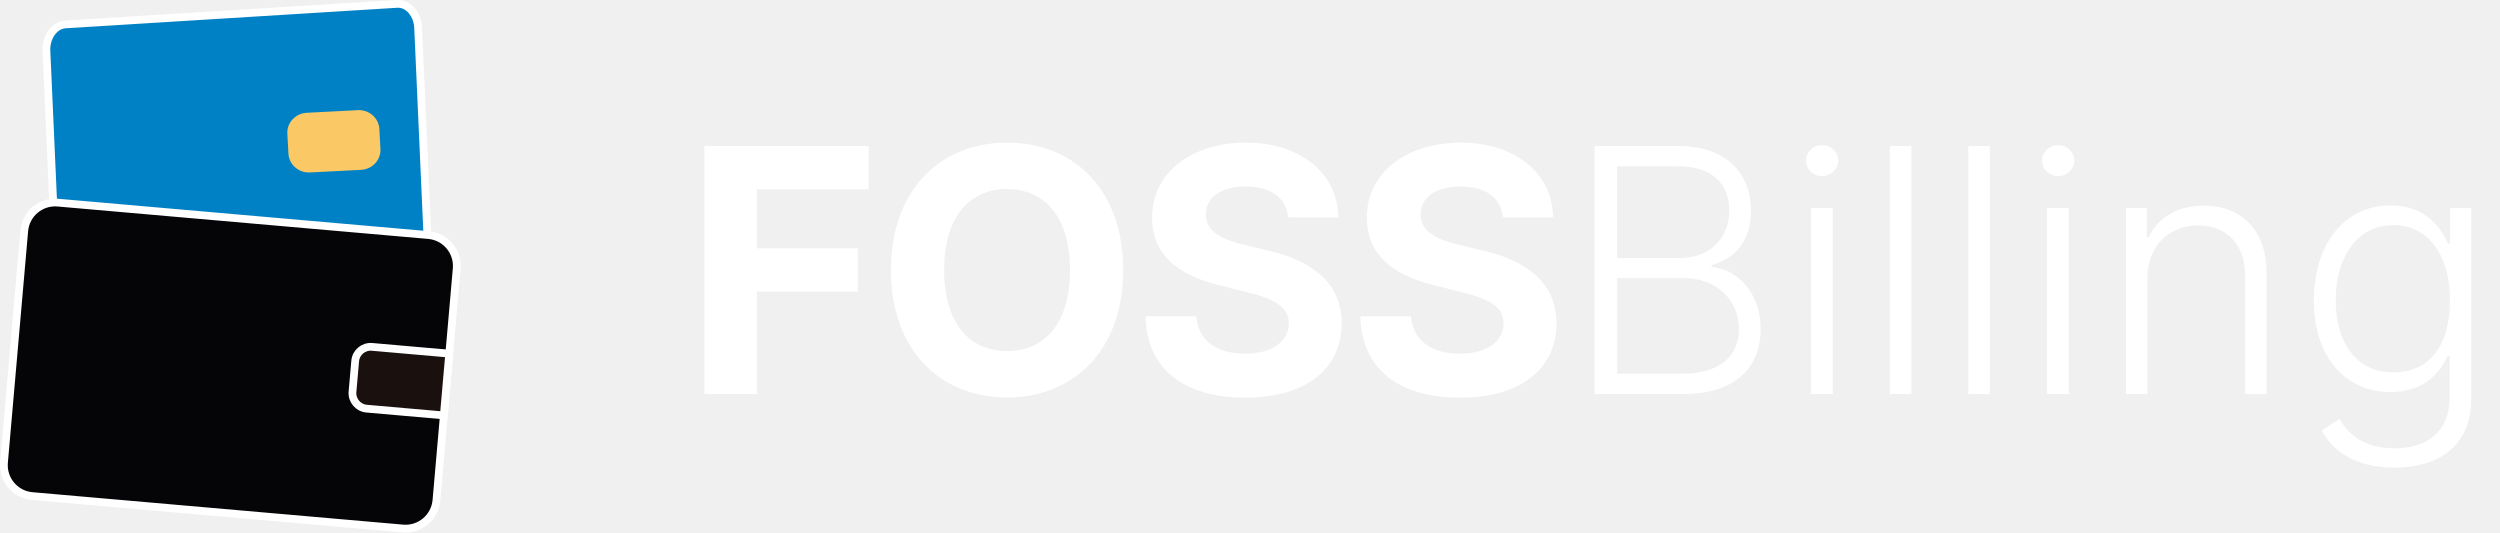
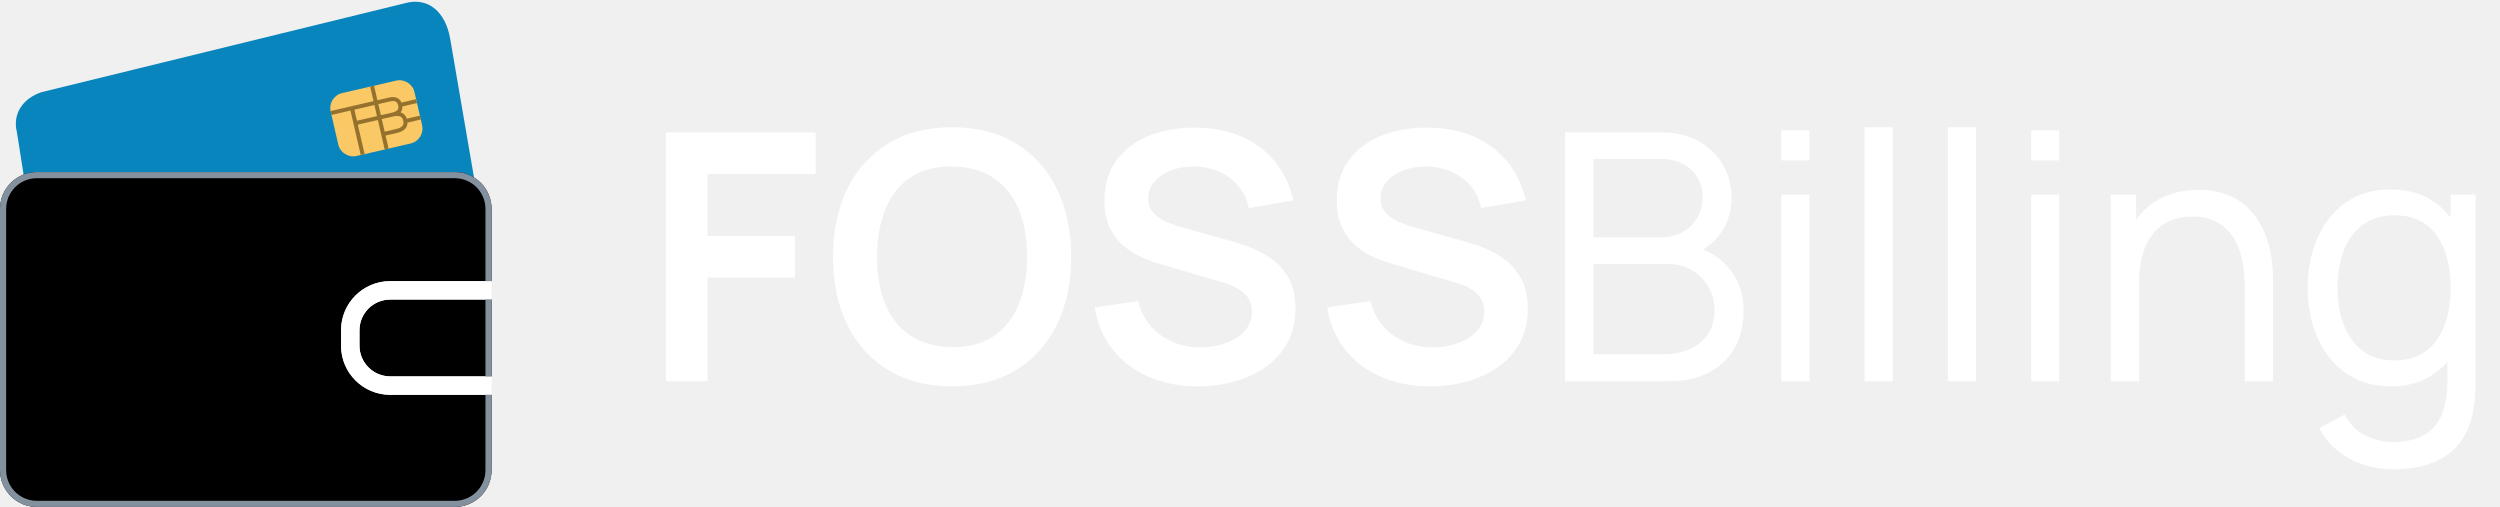
- <svg xmlns="http://www.w3.org/2000/svg" id="Layer_2" viewBox="0 0 322.52 68.7">
-   <defs>
-     <style>.cls-1{fill:#0081c5;}.cls-2{fill:#fff;}.cls-3{fill:#fac965;}.cls-4{fill:#050407;}.cls-4,.cls-5{stroke:#fff;stroke-miterlimit:10;}.cls-5{fill:#1a110f;}</style>
+ <svg xmlns="http://www.w3.org/2000/svg" id="svg1" width="266.293" height="54" version="1.1" viewBox="0 0 266.293 54">
+   <defs id="defs1">
+     <clipPath id="clipPath4" clipPathUnits="userSpaceOnUse">
+       <path id="path4" d="m 273.359,330.645 43.047,9.937 c 6.606,1.523 13.196,-2.594 14.723,-9.199 l 6.07,-26.305 c 1.528,-6.605 -2.59,-13.195 -9.195,-14.719 l -43.051,-9.941 c -6.601,-1.523 -13.191,2.594 -14.719,9.199 l -6.074,26.309 c -1.523,6.601 2.594,13.191 9.199,14.719 z" />
+     </clipPath>
  </defs>
-   <g id="Layer_1-2">
-     <g>
-       <g>
-         <path class="cls-1" d="M9.84,37.86c-1.37,0-2.51-1.35-2.58-3.08L5.99,6.56c-.08-1.79,1.01-3.32,2.44-3.41L51.23,.5h.13c1.37,0,2.51,1.35,2.58,3.07l1.26,28.23c.08,1.79-1.01,3.32-2.44,3.41l-42.8,2.65h-.13Z" />
-         <path class="cls-2" d="M51.36,1c1.09,0,2.02,1.17,2.08,2.6l1.26,28.23c.07,1.49-.84,2.82-1.97,2.89l-42.8,2.65s-.07,0-.1,0c-1.09,0-2.02-1.17-2.08-2.6L6.49,6.54c-.07-1.49,.84-2.82,1.97-2.89L51.27,1s.07,0,.1,0M51.36,0C51.31,0,51.26,0,51.2,0L8.4,2.65c-1.7,.11-3,1.86-2.91,3.93l1.26,28.23c.09,2,1.45,3.55,3.08,3.55,.05,0,.11,0,.16,0l42.8-2.65c1.7-.11,3-1.86,2.91-3.93l-1.26-28.23C54.36,1.55,52.99,0,51.36,0h0Z" />
-       </g>
-       <path class="cls-3" d="M46.57,21.91l-6.57,.34c-1.46,.08-2.71-1.01-2.79-2.42l-.14-2.59c-.08-1.41,1.05-2.62,2.51-2.69l6.57-.34c1.46-.08,2.71,1.01,2.79,2.42l.14,2.59c.08,1.41-1.05,2.62-2.51,2.69Z" />
-       <rect class="cls-4" x="1.72" y="28.16" width="56" height="38" rx="4" ry="4" transform="translate(4.22 -2.41) rotate(5)" />
-       <path class="cls-5" d="M47.63,45.08h10v8h-10c-1.1,0-2-.9-2-2v-4c0-1.1,.9-2,2-2Z" transform="translate(4.47 -4.31) rotate(5)" />
-       <g>
-         <path class="cls-2" d="M90.87,18.84h21.19v5.58h-14.42v7.62h13.02v5.58h-13.02v13.22h-6.77V18.84Z" />
-         <path class="cls-2" d="M129.92,51.28c-8.53,0-14.98-6.02-14.98-16.44s6.45-16.44,14.98-16.44,14.98,5.97,14.98,16.44-6.5,16.44-14.98,16.44Zm0-26.89c-4.92,0-8.12,3.67-8.12,10.45s3.2,10.45,8.12,10.45,8.12-3.67,8.12-10.45-3.22-10.45-8.12-10.45Z" />
-         <path class="cls-2" d="M160.7,24.06c-3.31,0-5.14,1.52-5.14,3.58-.05,2.3,2.28,3.33,5.06,3.97l2.88,.69c5.56,1.25,9.58,4.08,9.59,9.41-.02,5.86-4.61,9.59-12.42,9.59s-12.72-3.58-12.89-10.5h6.55c.22,3.2,2.75,4.83,6.27,4.83s5.66-1.59,5.67-3.94c-.02-2.16-1.95-3.16-5.44-4l-3.48-.88c-5.41-1.3-8.73-4-8.72-8.72-.03-5.81,5.11-9.69,12.12-9.69s11.81,3.94,11.91,9.64h-6.48c-.25-2.52-2.23-3.98-5.47-3.98Z" />
-         <path class="cls-2" d="M188.41,24.06c-3.31,0-5.14,1.52-5.14,3.58-.05,2.3,2.28,3.33,5.06,3.97l2.88,.69c5.56,1.25,9.58,4.08,9.59,9.41-.02,5.86-4.61,9.59-12.42,9.59s-12.72-3.58-12.89-10.5h6.55c.22,3.2,2.75,4.83,6.27,4.83s5.66-1.59,5.67-3.94c-.02-2.16-1.95-3.16-5.44-4l-3.48-.88c-5.41-1.3-8.73-4-8.72-8.72-.03-5.81,5.11-9.69,12.12-9.69s11.81,3.94,11.91,9.64h-6.48c-.25-2.52-2.23-3.98-5.47-3.98Z" />
-         <path class="cls-2" d="M205.7,18.84h10.8c6.25,0,9.39,3.56,9.39,8.38,0,4-2.22,6.22-5.08,6.98v.25c3.11,.22,6.33,3.14,6.33,8s-3.17,8.39-10.05,8.39h-11.39V18.84Zm11.06,14.45c3.78,0,6.33-2.56,6.33-6.08s-2.22-5.75-6.59-5.75h-7.88v11.83h8.14Zm.33,14.92c4.94,0,7.25-2.45,7.25-5.77,0-3.66-2.83-6.56-7.12-6.56h-8.59v12.33h8.47Z" />
-         <path class="cls-2" d="M232.98,20.72c0-1.09,.94-2,2.08-2s2.09,.91,2.09,2-.95,2-2.09,2-2.08-.91-2.08-2Zm.66,6.12h2.8v24h-2.8V26.84Z" />
-         <path class="cls-2" d="M246.59,50.84h-2.78V18.84h2.78V50.84Z" />
-         <path class="cls-2" d="M256.71,50.84h-2.78V18.84h2.78V50.84Z" />
-         <path class="cls-2" d="M263.43,20.72c0-1.09,.94-2,2.08-2s2.09,.91,2.09,2-.95,2-2.09,2-2.08-.91-2.08-2Zm.66,6.12h2.8v24h-2.8V26.84Z" />
-         <path class="cls-2" d="M277.04,50.84h-2.78V26.84h2.7v3.77h.25c1.12-2.45,3.55-4.08,7.06-4.08,4.84,0,8.14,3.08,8.14,8.77v15.55h-2.78v-15.38c0-3.92-2.38-6.39-6.06-6.39s-6.53,2.58-6.53,6.77v15Z" />
-         <path class="cls-2" d="M299.54,55.53l2.28-1.5c1.02,1.83,2.98,3.81,7.09,3.81s7.11-2.08,7.11-6.55v-5.41h-.25c-.95,2.2-3.06,4.7-7.38,4.7-5.75,0-9.88-4.45-9.88-11.81s3.98-12.27,9.92-12.27c4.41,0,6.39,2.75,7.38,4.91h.28v-4.58h2.72v24.62c0,6.09-4.22,8.88-9.91,8.88-4.91,0-7.97-2.06-9.38-4.81Zm16.53-16.8c0-5.62-2.64-9.69-7.34-9.69s-7.41,4.28-7.41,9.69,2.64,9.31,7.41,9.31,7.34-3.52,7.34-9.31Z" />
-       </g>
-     </g>
+   <g id="g1">
+     <path id="path1" fill="#0785bc" fill-opacity="1" fill-rule="nonzero" stroke="none" d="M 33.137,331.363 324,402.547 c 18.41,4.906 31.91,-7.363 35.59,-28.231 L 380.453,252.82 H 20.863 L 13.5,299.453 c -3.684,14.731 4.91,27 19.637,31.91" transform="matrix(0.1333333,0,0,-0.1333333,0,54)" />
+     <path id="path2" fill="#fac965" fill-opacity="1" fill-rule="nonzero" stroke="none" d="m 273.359,330.645 43.047,9.937 c 6.614,1.527 13.196,-2.586 14.723,-9.199 l 6.07,-26.305 c 1.528,-6.613 -2.586,-13.195 -9.195,-14.719 l -43.051,-9.941 c -6.609,-1.523 -13.191,2.586 -14.719,9.199 l -6.074,26.309 c -1.523,6.609 2.59,13.191 9.199,14.719" transform="matrix(0.1333333,0,0,-0.1333333,0,54)" />
+     <path id="path3" fill="none" stroke="#94712d" stroke-dasharray="none" stroke-linecap="round" stroke-linejoin="round" stroke-miterlimit="10" stroke-opacity="1" stroke-width="3.191" d="m 281.18,318.594 8.558,-37.071 m -25.3,33.204 46.636,10.769 c 4.785,1.102 7.637,-0.336 8.555,-4.324 0.922,-3.984 -1.012,-6.531 -5.793,-7.637 l -29.895,-6.898 m 13.332,29.527 8.836,-38.266 10.762,2.485 c 5.582,1.289 7.867,4.125 6.852,8.512 -1.012,4.382 -4.309,5.929 -9.887,4.64 m 5.793,7.637 13.156,3.039 m -8.922,-15.918 11.957,2.762 m -29.711,-13.157 2.762,-11.957" clip-path="url(#clipPath4)" transform="matrix(0.1333333,0,0,-0.1333333,0,54)" />
+     <path id="path5" fill="#000" fill-opacity="1" fill-rule="nonzero" stroke="none" d="M 29.453,267.547 H 363.273 c 16.266,0 29.454,-13.188 29.454,-29.457 v -57.68 h -81 c -21.692,0 -39.274,-17.582 -39.274,-39.273 v -12.274 c 0,-21.687 17.582,-39.273 39.274,-39.273 h 81 V 29.457 C 392.727,13.188 379.539,0 363.273,0 H 29.453 C 13.188,0 0,13.188 0,29.457 V 238.09 c 0,16.269 13.188,29.457 29.453,29.457 z M 311.727,165.684 h 81 V 104.32 h -81 c -13.555,0 -24.547,10.989 -24.547,24.543 v 12.274 c 0,13.554 10.992,24.547 24.547,24.547" transform="matrix(0.1333333,0,0,-0.1333333,0,54)" />
+     <path id="path6" fill="#fff" fill-opacity="1" fill-rule="nonzero" stroke="none" d="m 392.727,180.41 h -81 c -21.692,0 -39.274,-17.582 -39.274,-39.273 v -12.274 c 0,-21.687 17.582,-39.273 39.274,-39.273 h 81 V 104.32 h -81 c -13.555,0 -24.547,10.989 -24.547,24.543 v 12.274 c 0,13.554 10.992,24.547 24.547,24.547 h 81 v 14.726" transform="matrix(0.1333333,0,0,-0.1333333,0,54)" />
+     <path id="path7" fill="none" stroke="#83909e" stroke-dasharray="none" stroke-linecap="butt" stroke-linejoin="miter" stroke-miterlimit="10" stroke-opacity="1" stroke-width="4.909" d="m 2.453,180.41 v 57.68 c 0,14.914 12.09,27 27,27 H 363.273 c 14.911,0 27,-12.086 27,-27 v -57.68 m 0,-90.82 V 29.457 c 0,-14.914 -12.089,-27 -27,-27 H 29.453 C 14.543,2.457 2.453,14.543 2.453,29.457 V 180.41 M 390.273,165.684 V 104.32" transform="matrix(0.1333333,0,0,-0.1333333,0,54)" />
+     <path id="path8" fill="#fff" fill-opacity="1" fill-rule="nonzero" stroke="none" d="m 532.016,100.488 v 198.719 h 119.597 v -33.211 h -86.386 v -49.543 h 69.828 v -33.211 h -69.828 v -82.754 h -33.211" transform="matrix(0.1333333,0,0,-0.1333333,0,54)" />
+     <path id="path9" fill="#fff" fill-opacity="1" fill-rule="nonzero" stroke="none" d="m 760.59,96.348 c -19.856,0 -36.887,4.34 -51.082,13.019 -14.199,8.68 -25.09,20.793 -32.672,36.34 -7.582,15.547 -11.375,33.594 -11.375,54.141 0,20.547 3.793,38.593 11.375,54.144 7.582,15.547 18.473,27.66 32.672,36.34 14.195,8.676 31.226,13.016 51.082,13.016 19.855,0 36.883,-4.34 51.082,-13.016 14.199,-8.68 25.09,-20.793 32.672,-36.34 7.582,-15.551 11.375,-33.597 11.375,-54.144 0,-20.547 -3.793,-38.594 -11.375,-54.141 -7.582,-15.547 -18.473,-27.66 -32.672,-36.34 -14.199,-8.679 -31.227,-13.019 -51.082,-13.019 z m 0,31.371 c 13.34,-0.153 24.445,2.765 33.316,8.754 8.867,5.988 15.524,14.422 19.965,25.308 4.438,10.887 6.656,23.578 6.656,38.067 0,14.492 -2.218,27.105 -6.656,37.847 -4.441,10.743 -11.098,19.102 -19.965,25.082 -8.871,5.981 -19.976,9.047 -33.316,9.2 -13.34,0.152 -24.438,-2.762 -33.293,-8.739 -8.856,-5.98 -15.504,-14.418 -19.942,-25.312 -4.437,-10.895 -6.675,-23.586 -6.703,-38.078 -0.031,-14.489 2.172,-27.102 6.61,-37.836 4.441,-10.731 11.101,-19.094 19.988,-25.082 8.887,-5.985 20,-9.055 33.34,-9.211" transform="matrix(0.1333333,0,0,-0.1333333,0,54)" />
+     <path id="path10" fill="#fff" fill-opacity="1" fill-rule="nonzero" stroke="none" d="m 956.918,96.348 c -14.508,0 -27.578,2.531 -39.215,7.59 -11.637,5.062 -21.207,12.3 -28.703,21.722 -7.5,9.426 -12.293,20.645 -14.379,33.66 l 34.594,5.2 c 2.898,-11.778 8.926,-20.891 18.078,-27.348 9.152,-6.453 19.719,-9.684 31.695,-9.684 7.067,0 13.739,1.114 20.008,3.336 6.274,2.223 11.359,5.465 15.262,9.719 3.902,4.254 5.852,9.426 5.852,15.512 0,2.808 -0.454,5.371 -1.368,7.695 -0.91,2.324 -2.262,4.41 -4.047,6.258 -1.785,1.847 -4.078,3.519 -6.879,5.023 -2.796,1.504 -6.074,2.828 -9.832,3.981 l -51.289,15.133 c -4.418,1.273 -9.183,3.003 -14.304,5.199 -5.125,2.191 -9.953,5.179 -14.493,8.969 -4.539,3.789 -8.265,8.652 -11.175,14.593 -2.914,5.942 -4.371,13.297 -4.371,22.067 0,12.804 3.253,23.543 9.761,32.215 6.512,8.667 15.254,15.179 26.235,19.523 10.976,4.348 23.207,6.484 36.683,6.406 13.586,-0.152 25.723,-2.504 36.41,-7.058 10.689,-4.555 19.609,-11.141 26.759,-19.758 7.16,-8.617 12.21,-19.074 15.17,-31.371 l -35.741,-6.121 c -1.441,6.98 -4.274,12.918 -8.488,17.816 -4.215,4.898 -9.336,8.645 -15.352,11.234 -6.019,2.59 -12.426,3.965 -19.219,4.118 -6.636,0.152 -12.781,-0.817 -18.422,-2.911 -5.644,-2.093 -10.191,-5.062 -13.652,-8.91 -3.457,-3.851 -5.183,-8.359 -5.183,-13.527 0,-4.922 1.464,-8.906 4.402,-11.957 2.937,-3.055 6.605,-5.488 11.008,-7.305 4.398,-1.816 8.832,-3.324 13.293,-4.519 l 35.601,-9.891 c 4.879,-1.316 10.344,-3.082 16.403,-5.289 6.05,-2.207 11.89,-5.285 17.5,-9.234 5.61,-3.95 10.25,-9.145 13.89,-15.594 3.65,-6.449 5.48,-14.61 5.48,-24.485 0,-10.32 -2.13,-19.367 -6.39,-27.152 -4.25,-7.781 -10.03,-14.242 -17.32,-19.387 -7.3,-5.144 -15.625,-9.007 -24.973,-11.593 -9.344,-2.582 -19.109,-3.875 -29.289,-3.875" transform="matrix(0.1333333,0,0,-0.1333333,0,54)" />
+     <path id="path11" fill="#fff" fill-opacity="1" fill-rule="nonzero" stroke="none" d="m 1142.53,96.348 c -14.51,0 -27.58,2.531 -39.22,7.59 -11.63,5.062 -21.2,12.3 -28.7,21.722 -7.5,9.426 -12.29,20.645 -14.38,33.66 l 34.59,5.2 c 2.9,-11.778 8.93,-20.891 18.08,-27.348 9.16,-6.453 19.72,-9.684 31.7,-9.684 7.06,0 13.74,1.114 20.01,3.336 6.27,2.223 11.35,5.465 15.26,9.719 3.9,4.254 5.85,9.426 5.85,15.512 0,2.808 -0.45,5.371 -1.37,7.695 -0.91,2.324 -2.26,4.41 -4.05,6.258 -1.78,1.847 -4.07,3.519 -6.87,5.023 -2.8,1.504 -6.08,2.828 -9.84,3.981 l -51.29,15.133 c -4.41,1.273 -9.18,3.003 -14.3,5.199 -5.12,2.191 -9.95,5.179 -14.49,8.969 -4.54,3.789 -8.26,8.652 -11.18,14.593 -2.91,5.942 -4.37,13.297 -4.37,22.067 0,12.804 3.25,23.543 9.76,32.215 6.51,8.667 15.26,15.179 26.24,19.523 10.97,4.348 23.2,6.484 36.68,6.406 13.59,-0.152 25.72,-2.504 36.41,-7.058 10.69,-4.555 19.61,-11.141 26.76,-19.758 7.15,-8.617 12.21,-19.074 15.17,-31.371 l -35.74,-6.121 c -1.44,6.98 -4.27,12.918 -8.49,17.816 -4.21,4.898 -9.33,8.645 -15.35,11.234 -6.02,2.59 -12.43,3.965 -19.22,4.118 -6.64,0.152 -12.78,-0.817 -18.42,-2.911 -5.64,-2.093 -10.19,-5.062 -13.65,-8.91 -3.46,-3.851 -5.19,-8.359 -5.19,-13.527 0,-4.922 1.47,-8.906 4.4,-11.957 2.94,-3.055 6.61,-5.488 11.01,-7.305 4.4,-1.816 8.83,-3.324 13.3,-4.519 l 35.6,-9.891 c 4.88,-1.316 10.34,-3.082 16.4,-5.289 6.05,-2.207 11.89,-5.285 17.5,-9.234 5.61,-3.95 10.25,-9.145 13.89,-15.594 3.65,-6.449 5.48,-14.61 5.48,-24.485 0,-10.32 -2.13,-19.367 -6.39,-27.152 -4.25,-7.781 -10.03,-14.242 -17.32,-19.387 -7.31,-5.144 -15.63,-9.007 -24.97,-11.593 -9.35,-2.582 -19.11,-3.875 -29.29,-3.875" transform="matrix(0.1333333,0,0,-0.1333333,0,54)" />
+     <path id="path12" fill="#fff" fill-opacity="1" fill-rule="nonzero" stroke="none" d="m 1250.32,100.488 v 198.719 h 77.07 c 11.49,0 21.41,-2.371 29.77,-7.117 8.37,-4.746 14.82,-11.047 19.34,-18.906 4.54,-7.86 6.8,-16.426 6.8,-25.704 0,-10.753 -2.81,-20.23 -8.44,-28.421 -5.63,-8.192 -13.17,-13.852 -22.61,-16.981 l -0.32,6.738 c 12.85,-3.539 22.89,-9.894 30.12,-19.058 7.23,-9.168 10.84,-20.156 10.84,-32.965 0,-11.547 -2.41,-21.52 -7.23,-29.918 -4.83,-8.398 -11.67,-14.895 -20.51,-19.492 -8.85,-4.598 -19.22,-6.895 -31.14,-6.895 z m 22.63,21.485 h 56.23 c 7.69,0 14.6,1.386 20.73,4.168 6.13,2.777 10.97,6.754 14.51,11.925 3.54,5.168 5.31,11.391 5.31,18.657 0,7 -1.59,13.32 -4.79,18.957 -3.19,5.64 -7.6,10.129 -13.23,13.472 -5.62,3.344 -12.06,5.016 -19.31,5.016 h -59.45 z m 0,93.402 h 54.21 c 6.11,0 11.66,1.352 16.67,4.059 5,2.707 8.98,6.472 11.93,11.296 2.95,4.829 4.43,10.458 4.43,16.887 0,8.973 -3.08,16.278 -9.24,21.922 -6.16,5.641 -14.09,8.461 -23.79,8.461 h -54.21 v -62.625" transform="matrix(0.1333333,0,0,-0.1333333,0,54)" />
+     <path id="path13" fill="#fff" fill-opacity="1" fill-rule="nonzero" stroke="none" d="m 1423.09,276.828 v 24.106 h 22.41 v -24.106 z m 0,-176.34 v 149.039 h 22.41 V 100.488 h -22.41" transform="matrix(0.1333333,0,0,-0.1333333,0,54)" />
+     <path id="path14" fill="#fff" fill-opacity="1" fill-rule="nonzero" stroke="none" d="m 1489.61,100.488 h 22.402 V 303.347 H 1489.61 Z" transform="matrix(0.1333333,0,0,-0.1333333,0,54)" />
+     <path id="path15" fill="#fff" fill-opacity="1" fill-rule="nonzero" stroke="none" d="m 1556.13,100.488 h 22.402 V 303.347 H 1556.13 Z" transform="matrix(0.1333333,0,0,-0.1333333,0,54)" />
+     <path id="path16" fill="#fff" fill-opacity="1" fill-rule="nonzero" stroke="none" d="m 1622.64,276.828 v 24.106 h 22.4 v -24.106 z m 0,-176.34 v 149.039 h 22.4 V 100.488 h -22.4" transform="matrix(0.1333333,0,0,-0.1333333,0,54)" />
+     <path id="path17" fill="#fff" fill-opacity="1" fill-rule="nonzero" stroke="none" d="m 1793.28,100.488 v 75.371 c 0,7.645 -0.71,14.836 -2.12,21.575 -1.42,6.738 -3.76,12.707 -7.03,17.91 -3.28,5.203 -7.59,9.273 -12.92,12.219 -5.34,2.945 -11.92,4.417 -19.77,4.417 -6.65,0 -12.61,-1.136 -17.88,-3.41 -5.26,-2.273 -9.72,-5.625 -13.36,-10.05 -3.65,-4.43 -6.45,-9.907 -8.38,-16.43 -1.94,-6.524 -2.91,-14.055 -2.91,-22.598 l -15.25,4.094 c 0,14.836 2.64,27.445 7.91,37.832 5.26,10.383 12.59,18.293 22,23.73 9.39,5.434 20.33,8.153 32.82,8.153 9.27,0 17.27,-1.442 24.01,-4.324 6.75,-2.883 12.4,-6.758 16.98,-11.622 4.58,-4.863 8.23,-10.359 10.94,-16.48 2.72,-6.121 4.66,-12.473 5.83,-19.055 1.17,-6.582 1.76,-12.965 1.76,-19.152 v -82.18 z m -107,0 v 149.039 h 20.2 v -38.293 h 2.43 V 100.488 h -22.63" transform="matrix(0.1333333,0,0,-0.1333333,0,54)" />
+     <path id="path18" fill="#fff" fill-opacity="1" fill-rule="nonzero" stroke="none" d="m 1911.59,30.109 c -7.71,0 -15.28,1.156 -22.7,3.465 -7.43,2.312 -14.25,5.883 -20.5,10.715 -6.23,4.828 -11.46,11.027 -15.66,18.594 l 20.45,11.039 c 3.89,-7.797 9.4,-13.422 16.52,-16.875 7.12,-3.453 14.45,-5.18 22,-5.18 10.12,0 18.41,1.855 24.85,5.566 6.44,3.711 11.17,9.227 14.19,16.547 3.02,7.32 4.49,16.426 4.41,27.312 v 40.273 h 2.6 v 107.961 h 19.96 V 101.063 c 0,-4.165 -0.12,-8.161 -0.36,-11.989 -0.24,-3.828 -0.69,-7.621 -1.36,-11.379 -1.86,-10.824 -5.57,-19.746 -11.15,-26.762 -5.57,-7.016 -12.83,-12.238 -21.79,-15.672 -8.95,-3.438 -19.44,-5.152 -31.46,-5.152 z m -1.54,66.238 c -13.92,0 -25.84,3.465 -35.74,10.39 -9.9,6.926 -17.5,16.34 -22.79,28.235 -5.29,11.894 -7.94,25.293 -7.94,40.195 0,14.859 2.64,28.211 7.92,40.062 5.27,11.848 12.84,21.215 22.7,28.106 9.85,6.887 21.64,10.332 35.37,10.332 14,0 25.8,-3.41 35.38,-10.23 9.57,-6.817 16.82,-16.149 21.74,-27.989 4.91,-11.844 7.37,-25.269 7.37,-40.281 0,-14.848 -2.45,-28.223 -7.36,-40.117 -4.91,-11.895 -12.11,-21.317 -21.62,-28.274 -9.51,-6.953 -21.19,-10.429 -35.03,-10.429 z m 2.53,20.679 c 10.3,0 18.79,2.5 25.47,7.508 6.68,5.008 11.63,11.895 14.86,20.66 3.23,8.766 4.84,18.758 4.84,29.973 0,11.324 -1.62,21.344 -4.88,30.055 -3.26,8.715 -8.18,15.519 -14.78,20.418 -6.61,4.902 -14.92,7.351 -24.94,7.351 -10.41,0 -19,-2.558 -25.78,-7.672 -6.78,-5.113 -11.8,-12.035 -15.08,-20.769 -3.27,-8.731 -4.91,-18.528 -4.91,-29.383 0,-10.945 1.67,-20.813 5.02,-29.598 3.34,-8.789 8.35,-15.742 15.03,-20.863 6.69,-5.121 15.07,-7.68 25.15,-7.68" transform="matrix(0.1333333,0,0,-0.1333333,0,54)" />
  </g>
</svg>
